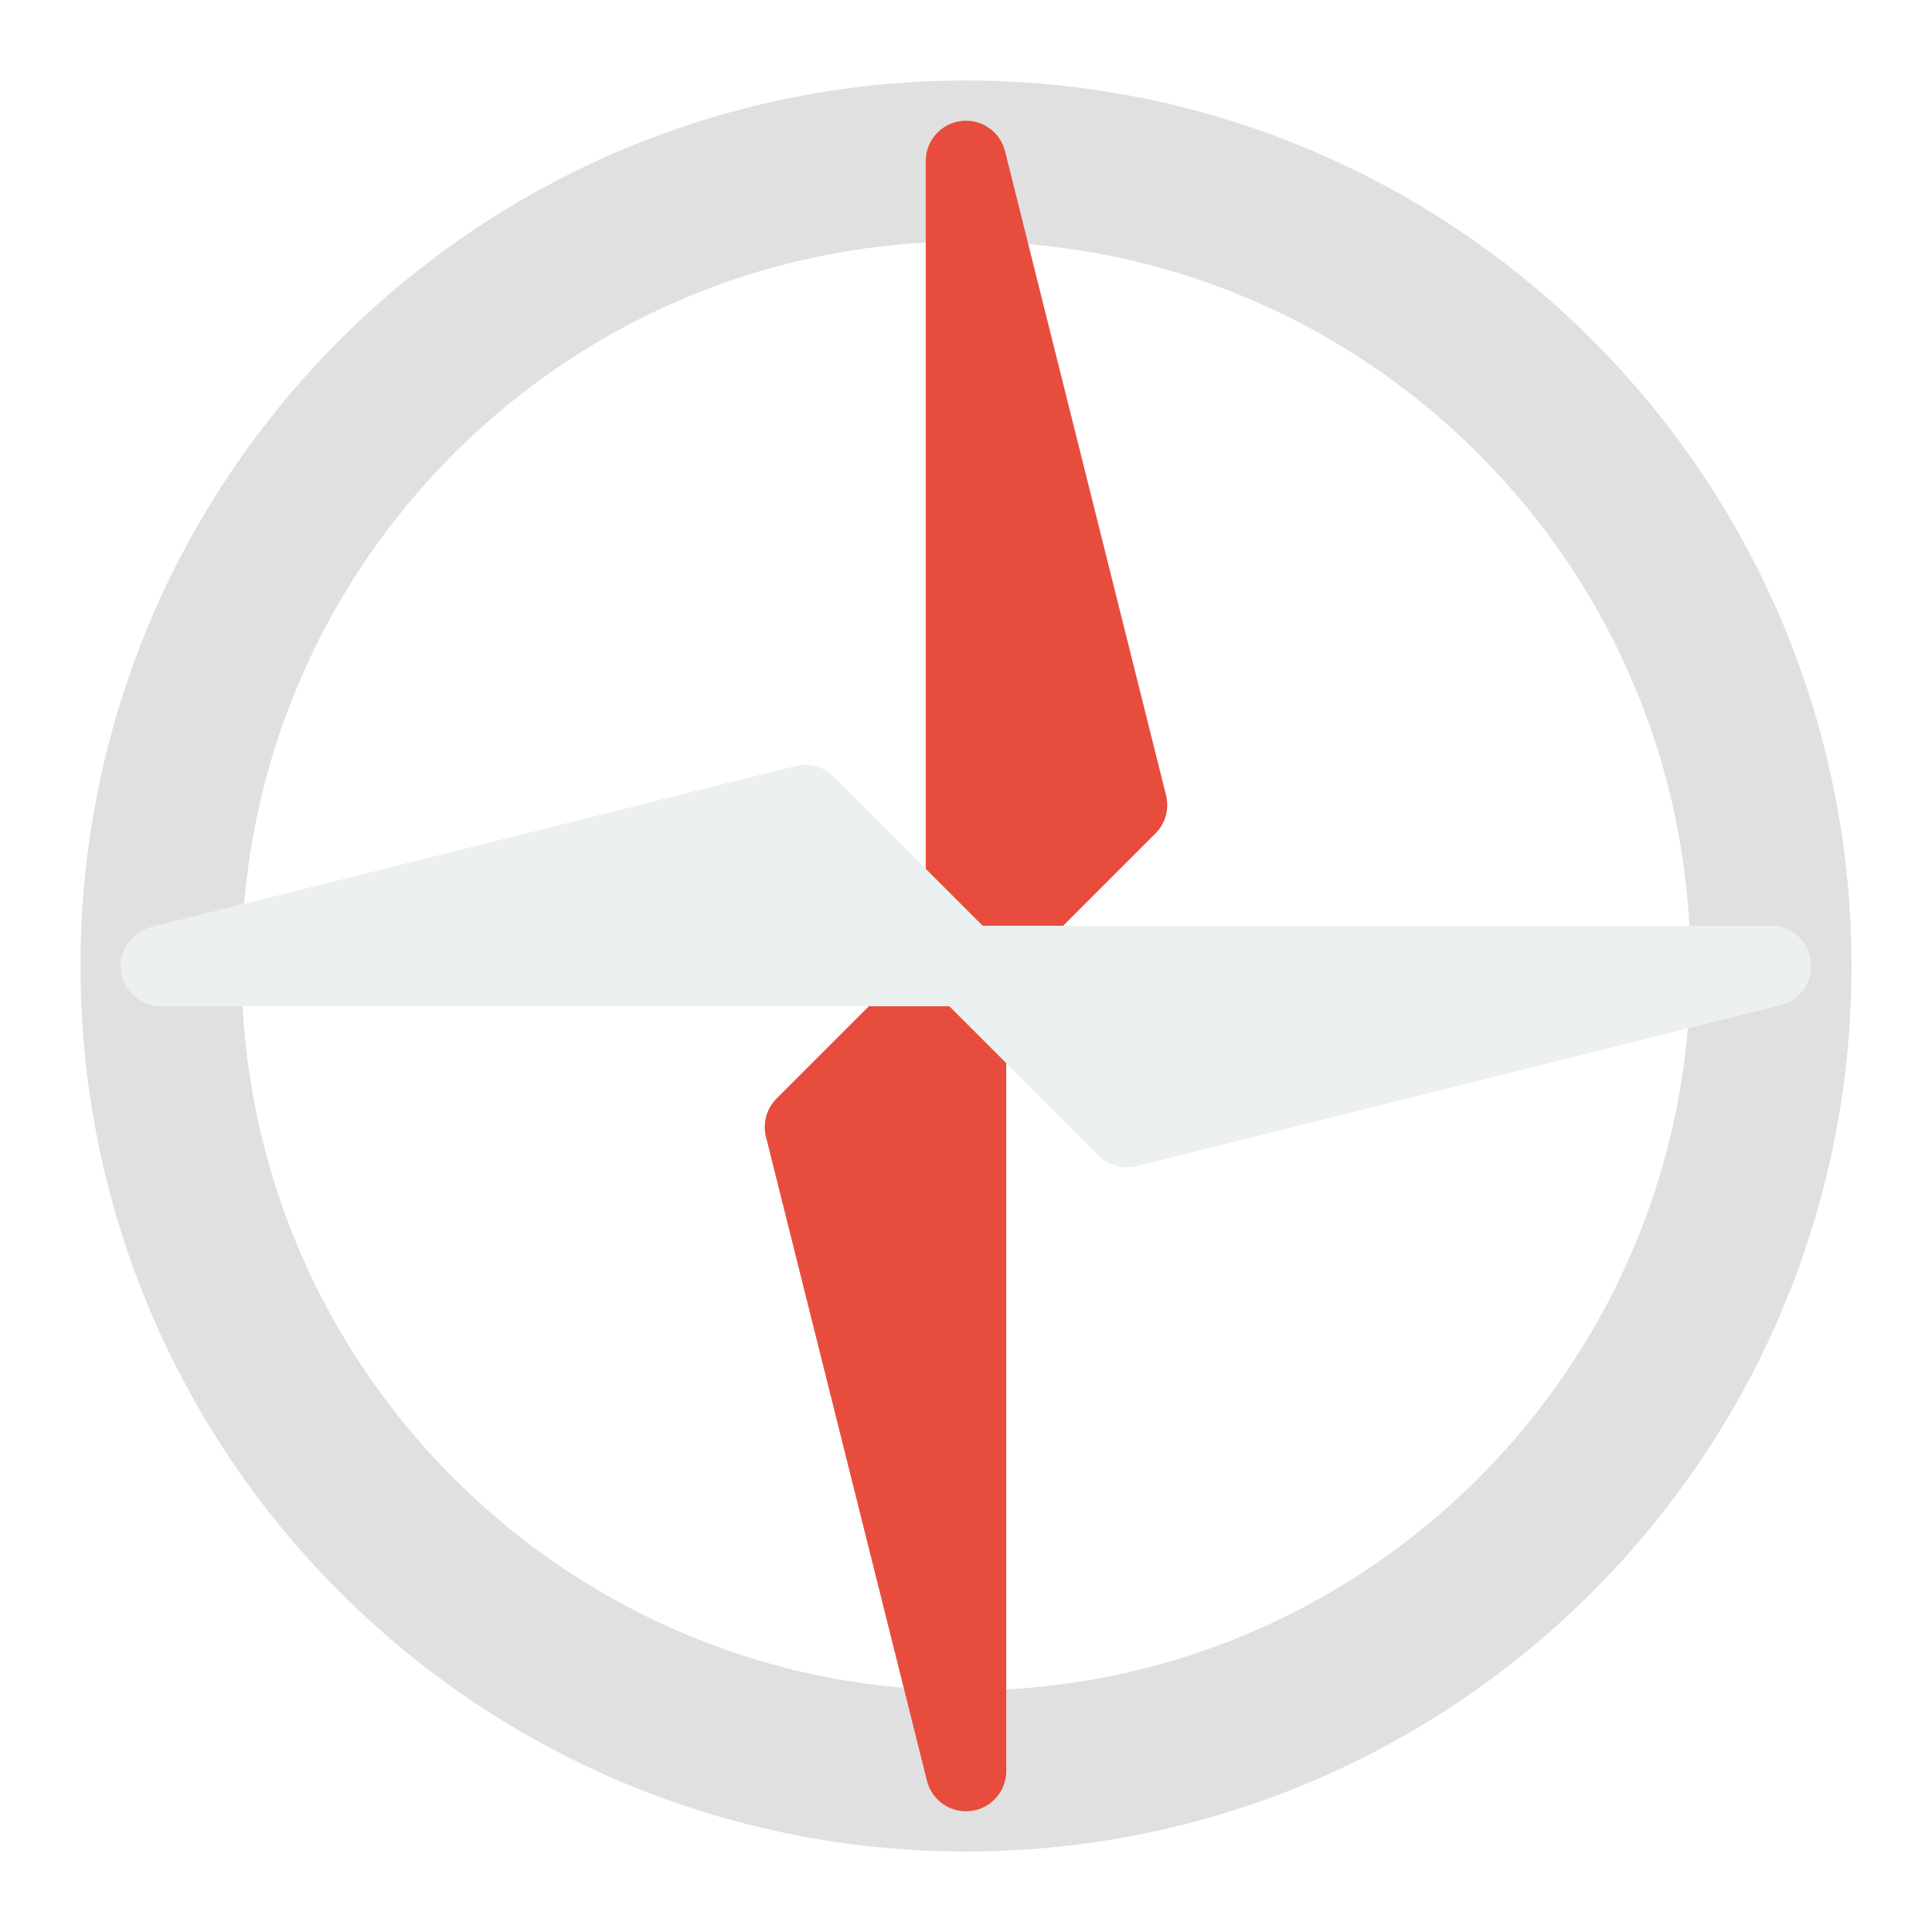
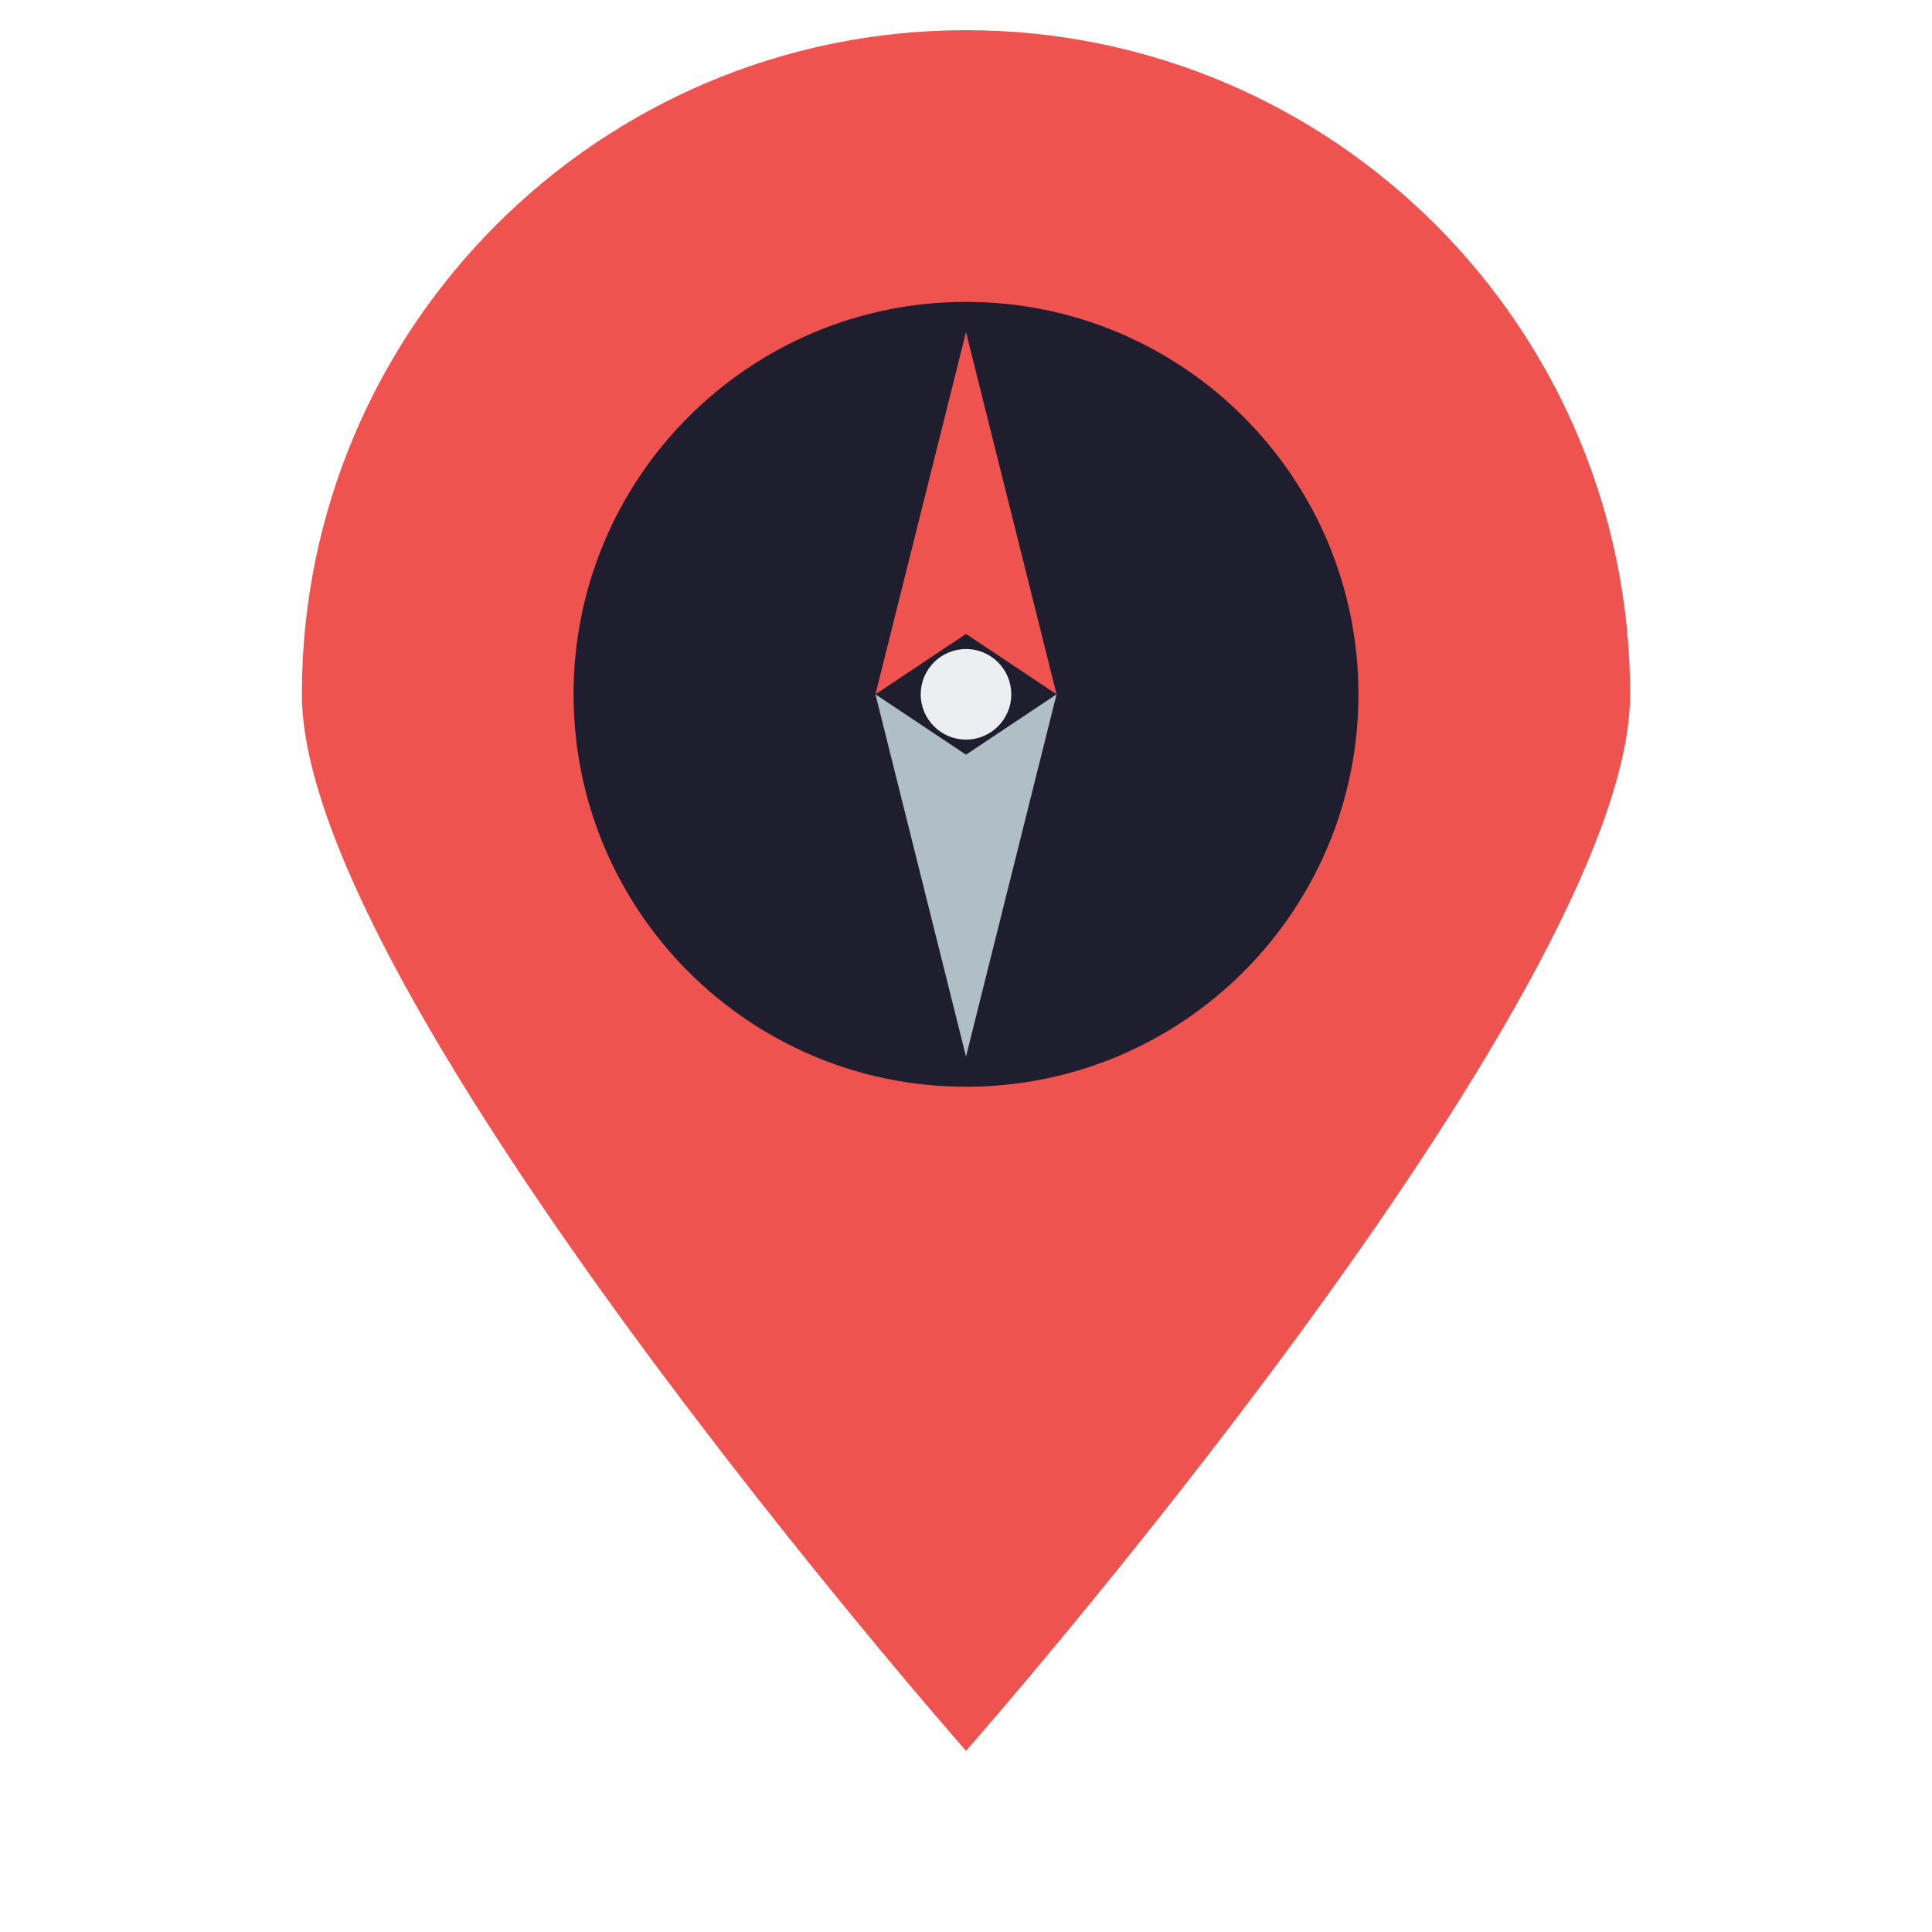
- <svg xmlns="http://www.w3.org/2000/svg" viewBox="0 0 24 24" fill="none" stroke="#e0e0e0" stroke-width="2" stroke-linecap="round" stroke-linejoin="round">
-   <circle cx="12" cy="12" r="10" />
-   <polygon points="12,2 14,10 12,12" fill="#e74c3c" stroke="#e74c3c" stroke-width="1" />
-   <polygon points="12,22 10,14 12,12" fill="#e74c3c" stroke="#e74c3c" stroke-width="1" />
-   <polygon points="2,12 10,10 12,12" fill="#ecf0f1" stroke="#ecf0f1" stroke-width="1" />
-   <polygon points="22,12 14,14 12,12" fill="#ecf0f1" stroke="#ecf0f1" stroke-width="1" />
+ <svg xmlns="http://www.w3.org/2000/svg" viewBox="0 0 64 64" fill="none">
+   <path d="M32 58 C32 58 10 33 10 23 C10 10.85 19.85 1 32 1 C44.15 1 54 10.85 54 23 C54 33 32 58 32 58Z" fill="#EF5350" />
+   <circle cx="32" cy="23" r="13" fill="#1E1E2E" />
+   <polygon points="32,11 29,23 32,21 35,23" fill="#EF5350" />
+   <polygon points="32,35 35,23 32,25 29,23" fill="#B0BEC5" />
+   <circle cx="32" cy="23" r="1.5" fill="#ECEFF1" />
</svg>
